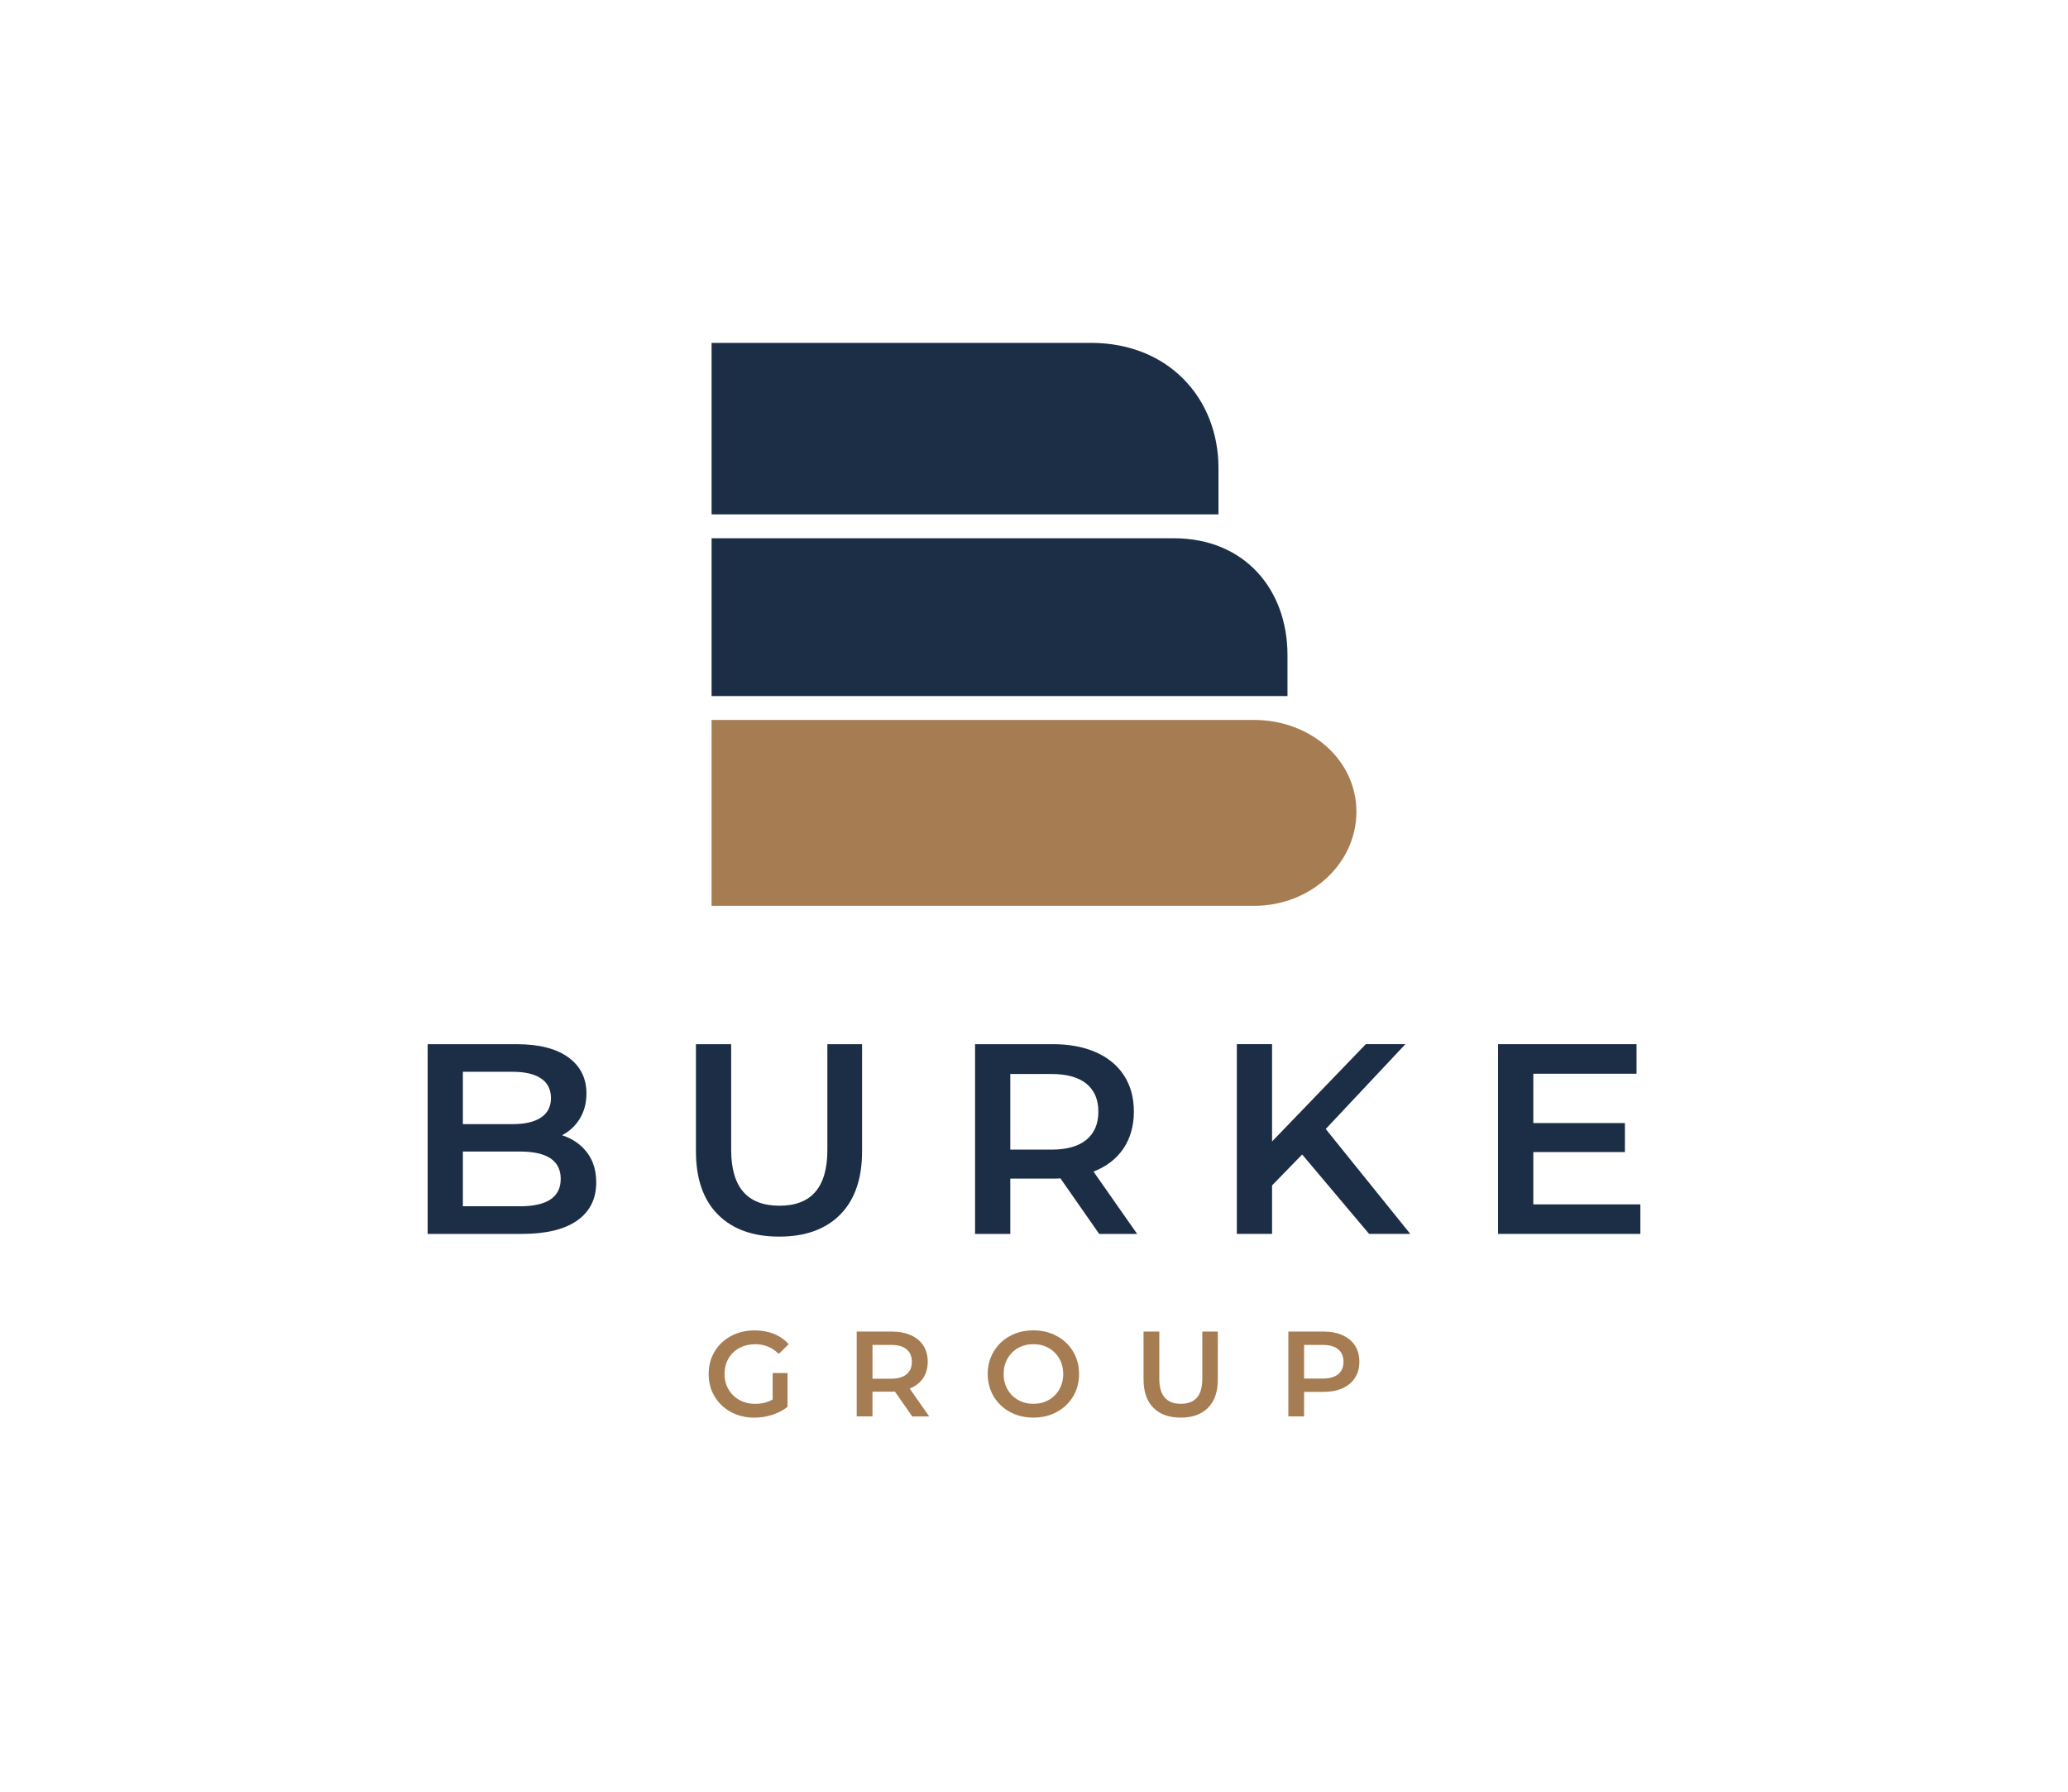
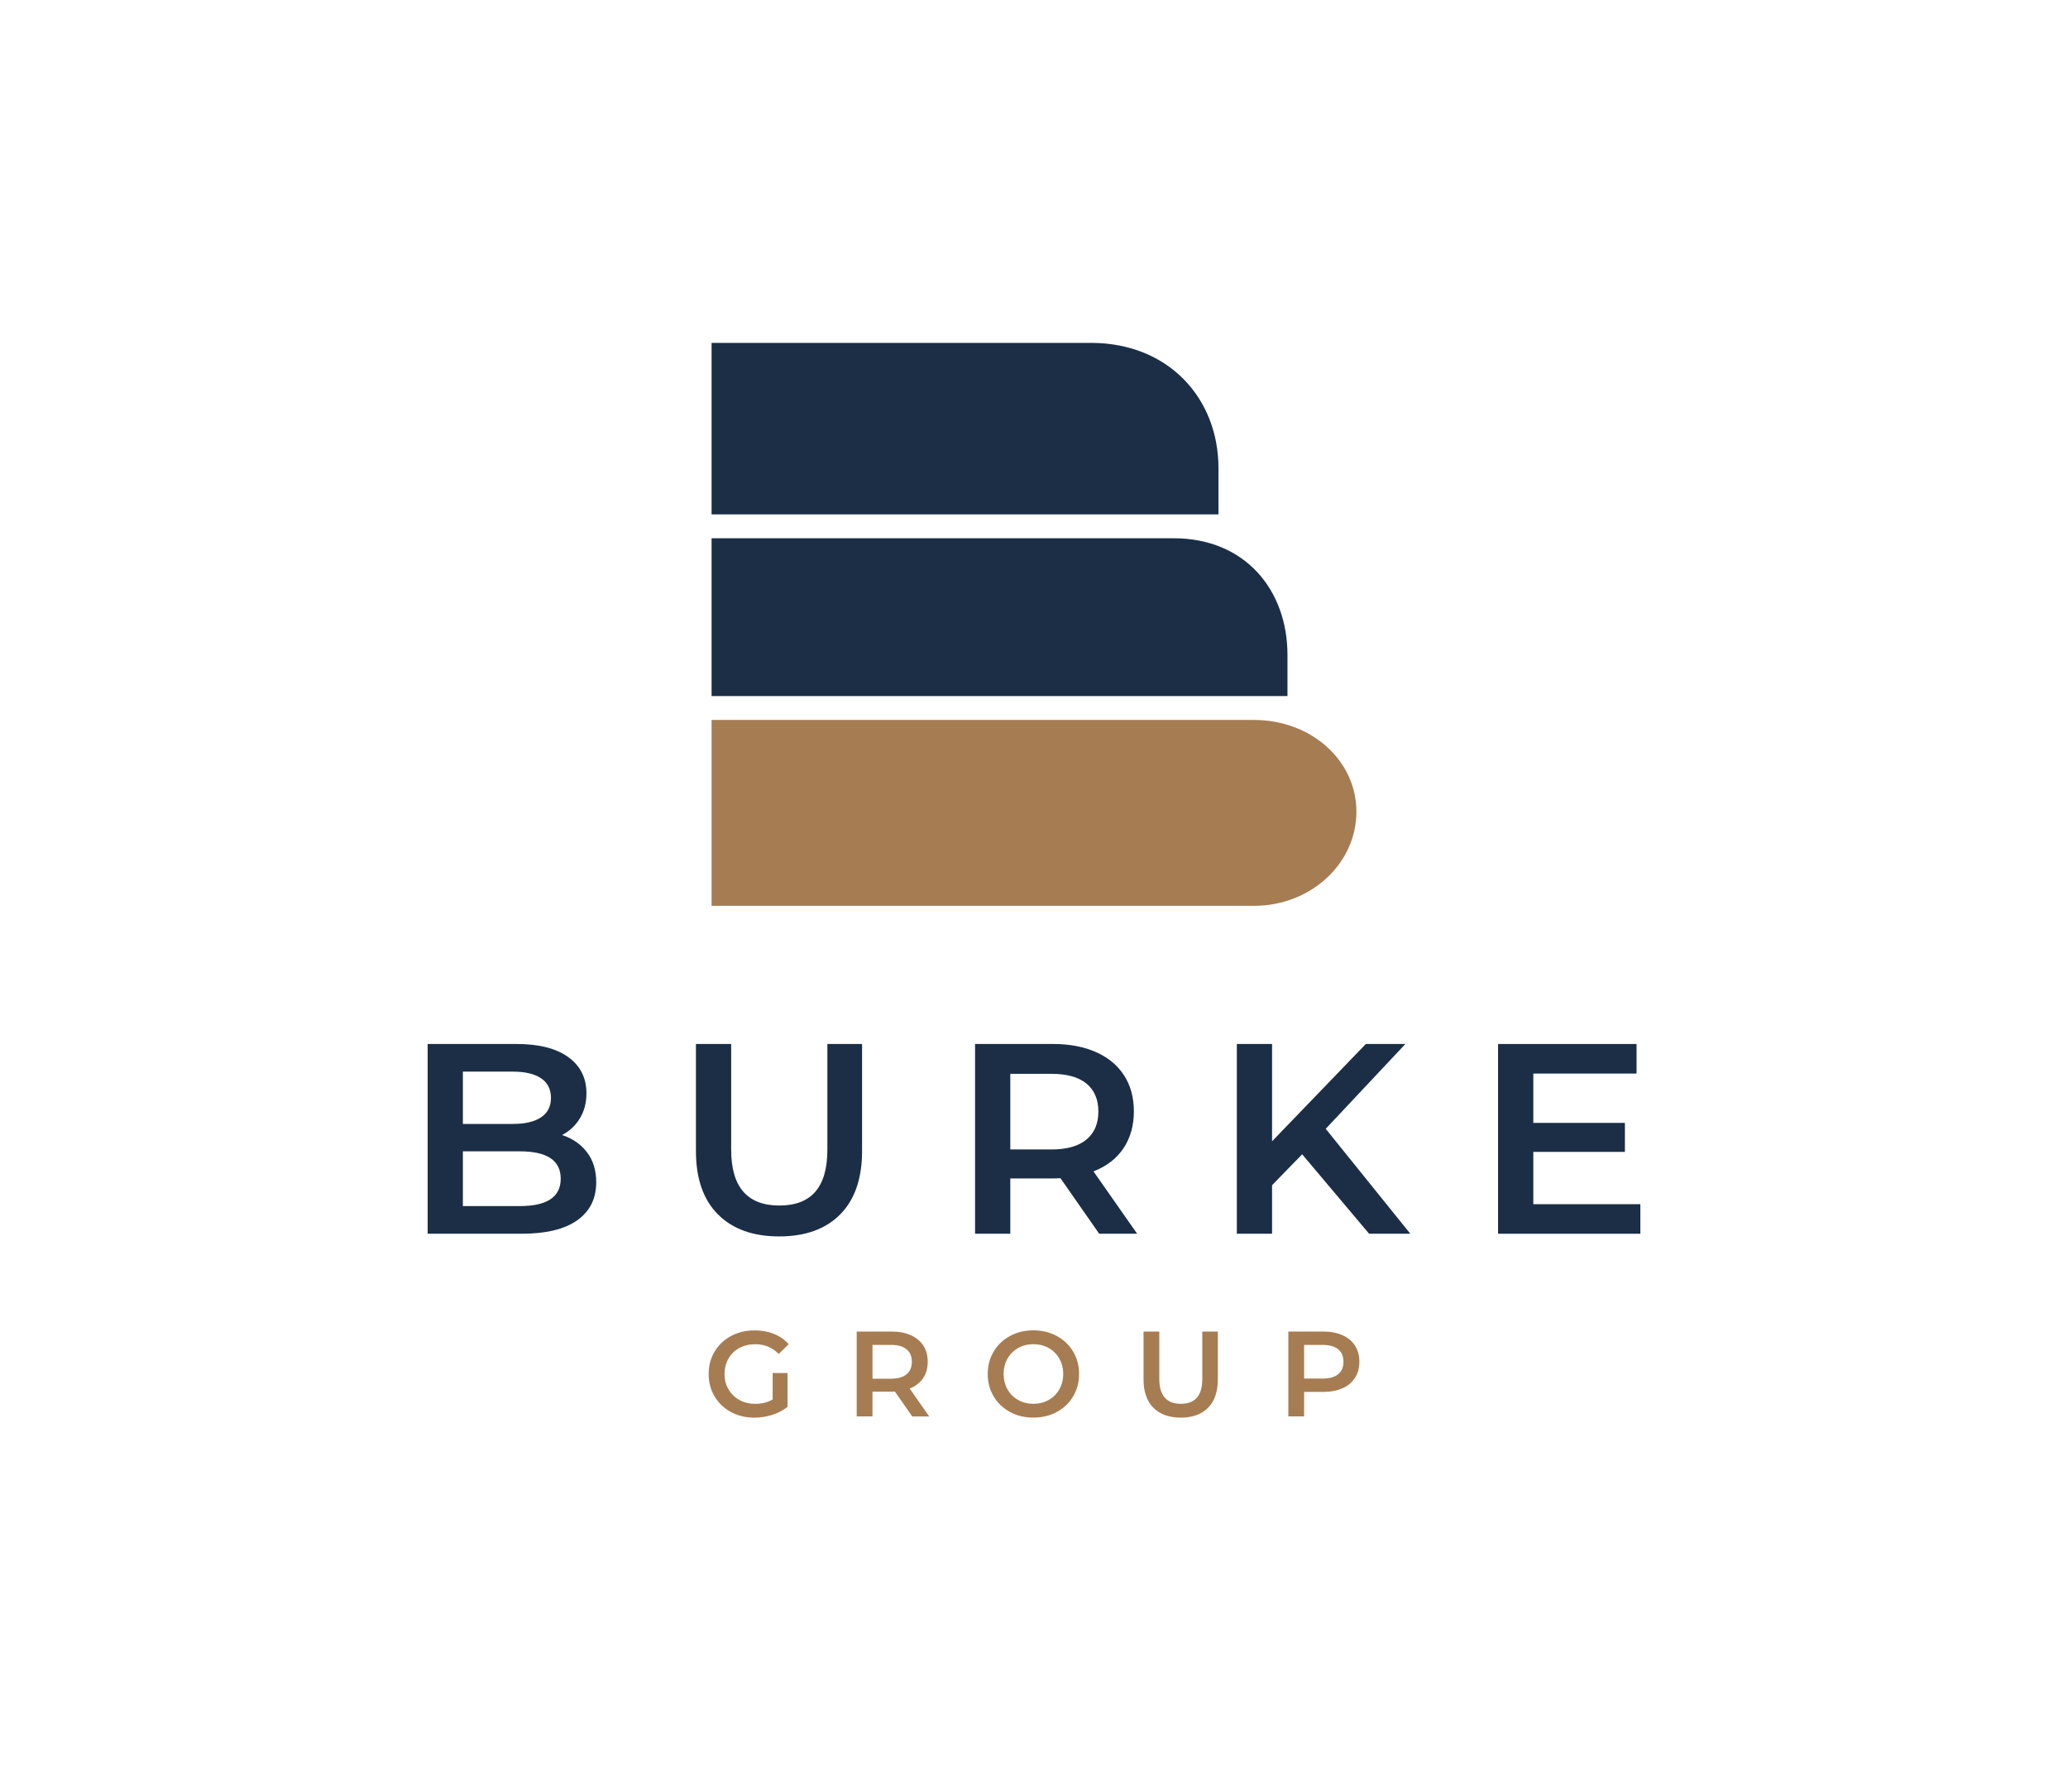
- <svg xmlns="http://www.w3.org/2000/svg" id="Green" viewBox="0 0 1080 935.4">
+ <svg xmlns="http://www.w3.org/2000/svg" id="Group-2" data-name="Group" viewBox="0 0 1080 935.4">
  <g>
-     <path d="M306.56,601.77c3.21,4.2,4.81,9.41,4.81,15.64,0,8.59-3.3,15.21-9.91,19.88-6.61,4.67-16.23,7.01-28.87,7.01h-49.25v-99.07h46.42c11.7,0,20.71,2.29,27.03,6.86,6.32,4.58,9.48,10.88,9.48,18.89,0,4.91-1.13,9.25-3.4,13.02-2.26,3.77-5.38,6.7-9.34,8.77,5.47,1.79,9.81,4.79,13.02,8.99ZM241.74,559.66v27.31h26.04c6.42,0,11.34-1.15,14.79-3.47,3.44-2.31,5.17-5.68,5.17-10.12s-1.72-7.95-5.17-10.26c-3.45-2.31-8.37-3.47-14.79-3.47h-26.04ZM292.83,615.57c0-9.53-7.12-14.29-21.37-14.29h-29.72v28.59h29.72c14.25,0,21.37-4.76,21.37-14.29Z" fill="#1b2e46" />
-     <path d="M374.91,634.18c-7.64-7.69-11.46-18.7-11.46-33.05v-55.9h18.4v55.2c0,19.44,8.4,29.15,25.19,29.15s25.05-9.72,25.05-29.15v-55.2h18.12v55.9c0,14.34-3.8,25.36-11.39,33.05-7.6,7.69-18.24,11.53-31.91,11.53s-24.34-3.84-31.99-11.53Z" fill="#1b2e46" />
-     <path d="M574.04,644.3l-20.24-29.01c-.85.09-2.12.14-3.82.14h-22.36v28.87h-18.4v-99.07h40.76c8.58,0,16.06,1.42,22.43,4.25,6.37,2.83,11.25,6.89,14.65,12.17,3.4,5.29,5.1,11.56,5.1,18.82s-1.82,13.87-5.45,19.25c-3.63,5.38-8.85,9.39-15.64,12.03l22.79,32.55h-19.81ZM567.39,565.89c-4.15-3.4-10.24-5.09-18.26-5.09h-21.51v39.49h21.51c8.02,0,14.1-1.72,18.26-5.17,4.15-3.44,6.23-8.33,6.23-14.65s-2.08-11.18-6.23-14.58Z" fill="#1b2e46" />
-     <path d="M680.04,602.83l-15.71,16.13v25.33h-18.4v-99.07h18.4v50.81l48.97-50.81h20.66l-41.61,44.3,44.16,54.77h-21.51l-34.96-41.47Z" fill="#1b2e46" />
-     <path d="M856.66,628.87v15.43h-74.3v-99.07h72.32v15.43h-53.92v25.76h47.84v15.14h-47.84v27.31h55.9Z" fill="#1b2e46" />
+     <path d="M306.56,601.67c3.21,4.2,4.81,9.41,4.81,15.64,0,8.59-3.3,15.21-9.91,19.88-6.61,4.67-16.23,7.01-28.87,7.01h-49.25v-99.07h46.42c11.7,0,20.71,2.29,27.03,6.86,6.32,4.58,9.48,10.88,9.48,18.89,0,4.91-1.13,9.25-3.4,13.02-2.26,3.77-5.38,6.7-9.34,8.77,5.47,1.79,9.81,4.79,13.02,8.99ZM241.74,559.57v27.31h26.04c6.42,0,11.34-1.15,14.79-3.47,3.44-2.31,5.17-5.68,5.17-10.12s-1.72-7.95-5.17-10.26c-3.45-2.31-8.37-3.47-14.79-3.47h-26.04ZM292.83,615.47c0-9.53-7.12-14.29-21.37-14.29h-29.72v28.59h29.72c14.25,0,21.37-4.76,21.37-14.29Z" fill="#1b2e46" />
+     <path d="M374.91,634.08c-7.64-7.69-11.46-18.7-11.46-33.05v-55.9h18.4v55.2c0,19.44,8.4,29.15,25.19,29.15s25.05-9.72,25.05-29.15v-55.2h18.12v55.9c0,14.34-3.8,25.36-11.39,33.05-7.6,7.69-18.24,11.53-31.91,11.53s-24.34-3.84-31.99-11.53Z" fill="#1b2e46" />
+     <path d="M574.04,644.2l-20.24-29.01c-.85.09-2.12.14-3.82.14h-22.36v28.87h-18.4v-99.07h40.76c8.58,0,16.06,1.42,22.43,4.25,6.37,2.83,11.25,6.89,14.65,12.17,3.4,5.29,5.1,11.56,5.1,18.82s-1.82,13.87-5.45,19.25c-3.63,5.38-8.85,9.39-15.64,12.03l22.79,32.55h-19.81ZM567.39,565.8c-4.15-3.4-10.24-5.09-18.26-5.09h-21.51v39.49h21.51c8.02,0,14.1-1.72,18.26-5.17,4.15-3.44,6.23-8.33,6.23-14.65s-2.08-11.18-6.23-14.58Z" fill="#1b2e46" />
+     <path d="M680.04,602.73l-15.71,16.13v25.33h-18.4v-99.07h18.4v50.81l48.97-50.81h20.66l-41.61,44.3,44.16,54.77h-21.51l-34.96-41.47Z" fill="#1b2e46" />
+     <path d="M856.66,628.78v15.43h-74.3v-99.07h72.32v15.43h-53.92v25.76h47.84v15.14h-47.84v27.31h55.9Z" fill="#1b2e46" />
  </g>
  <g>
    <path d="M371.62,179.04h198.16c40.41,0,66.56,28.91,66.56,65.38v24.17h-264.72v-89.55Z" fill="#1b2e46" />
    <path d="M371.62,281.06h241.33c37.24,0,59.43,26.93,59.43,61.01v21.39h-300.76s0-82.4,0-82.4Z" fill="#1b2e46" />
    <path d="M371.62,375.93h283.28c29.72,0,53.48,21.01,53.48,47.94s-23.77,49.12-53.48,49.12h-283.28v-97.06Z" fill="#a67c52" />
  </g>
  <g>
    <path d="M403.5,716.94h7.78v17.66c-2.28,1.81-4.94,3.21-7.97,4.18-3.04.97-6.16,1.46-9.37,1.46-4.51,0-8.59-.98-12.21-2.94-3.63-1.96-6.48-4.67-8.54-8.13-2.07-3.46-3.1-7.36-3.1-11.71s1.03-8.25,3.1-11.71c2.07-3.46,4.92-6.17,8.58-8.13,3.65-1.96,7.75-2.94,12.31-2.94,3.71,0,7.09.61,10.13,1.84,3.04,1.22,5.59,3.02,7.66,5.38l-5.19,5.06c-3.38-3.38-7.45-5.06-12.21-5.06-3.12,0-5.9.65-8.32,1.96-2.43,1.31-4.33,3.14-5.7,5.51-1.37,2.36-2.06,5.06-2.06,8.1s.68,5.61,2.06,7.97c1.37,2.36,3.27,4.22,5.7,5.57,2.43,1.35,5.18,2.02,8.26,2.02,3.46,0,6.5-.76,9.11-2.28v-13.8Z" fill="#a67c52" />
    <path d="M476.4,739.59l-9.05-12.97c-.38.04-.95.06-1.71.06h-10v12.91h-8.23v-44.3h18.23c3.84,0,7.18.63,10.03,1.9,2.85,1.27,5.03,3.08,6.55,5.44,1.52,2.36,2.28,5.17,2.28,8.42s-.81,6.2-2.44,8.61c-1.62,2.4-3.96,4.2-6.99,5.38l10.19,14.56h-8.86ZM473.43,704.53c-1.86-1.52-4.58-2.28-8.16-2.28h-9.62v17.66h9.62c3.59,0,6.31-.77,8.16-2.31,1.86-1.54,2.78-3.72,2.78-6.55s-.93-5-2.78-6.52Z" fill="#a67c52" />
    <path d="M527.47,737.28c-3.63-1.96-6.48-4.68-8.54-8.16-2.07-3.48-3.1-7.37-3.1-11.68s1.03-8.2,3.1-11.68c2.07-3.48,4.91-6.2,8.54-8.16,3.63-1.96,7.7-2.94,12.21-2.94s8.58.98,12.21,2.94c3.63,1.96,6.48,4.67,8.54,8.13,2.07,3.46,3.1,7.36,3.1,11.71s-1.03,8.25-3.1,11.71c-2.07,3.46-4.92,6.17-8.54,8.13-3.63,1.96-7.7,2.94-12.21,2.94s-8.59-.98-12.21-2.94ZM547.66,731.02c2.36-1.33,4.22-3.18,5.57-5.57,1.35-2.38,2.03-5.05,2.03-8s-.68-5.62-2.03-8.01c-1.35-2.38-3.21-4.24-5.57-5.57-2.36-1.33-5.02-1.99-7.97-1.99s-5.61.66-7.97,1.99c-2.36,1.33-4.22,3.19-5.57,5.57-1.35,2.38-2.02,5.05-2.02,8.01s.67,5.62,2.02,8c1.35,2.38,3.21,4.24,5.57,5.57,2.36,1.33,5.02,1.99,7.97,1.99s5.61-.66,7.97-1.99Z" fill="#a67c52" />
    <path d="M602.34,735.07c-3.42-3.44-5.13-8.36-5.13-14.78v-25h8.23v24.68c0,8.69,3.75,13.04,11.26,13.04s11.2-4.34,11.2-13.04v-24.68h8.1v25c0,6.41-1.7,11.34-5.09,14.78-3.4,3.44-8.15,5.16-14.27,5.16s-10.88-1.72-14.3-5.16Z" fill="#a67c52" />
    <path d="M701.09,697.19c2.85,1.27,5.03,3.08,6.55,5.44,1.52,2.36,2.28,5.17,2.28,8.42s-.76,6-2.28,8.38c-1.52,2.38-3.7,4.21-6.55,5.47-2.85,1.27-6.19,1.9-10.03,1.9h-10v12.78h-8.23v-44.3h18.23c3.84,0,7.18.63,10.03,1.9ZM698.84,717.57c1.86-1.52,2.78-3.69,2.78-6.52s-.93-5-2.78-6.52c-1.86-1.52-4.58-2.28-8.16-2.28h-9.62v17.59h9.62c3.59,0,6.31-.76,8.16-2.28Z" fill="#a67c52" />
  </g>
</svg>
